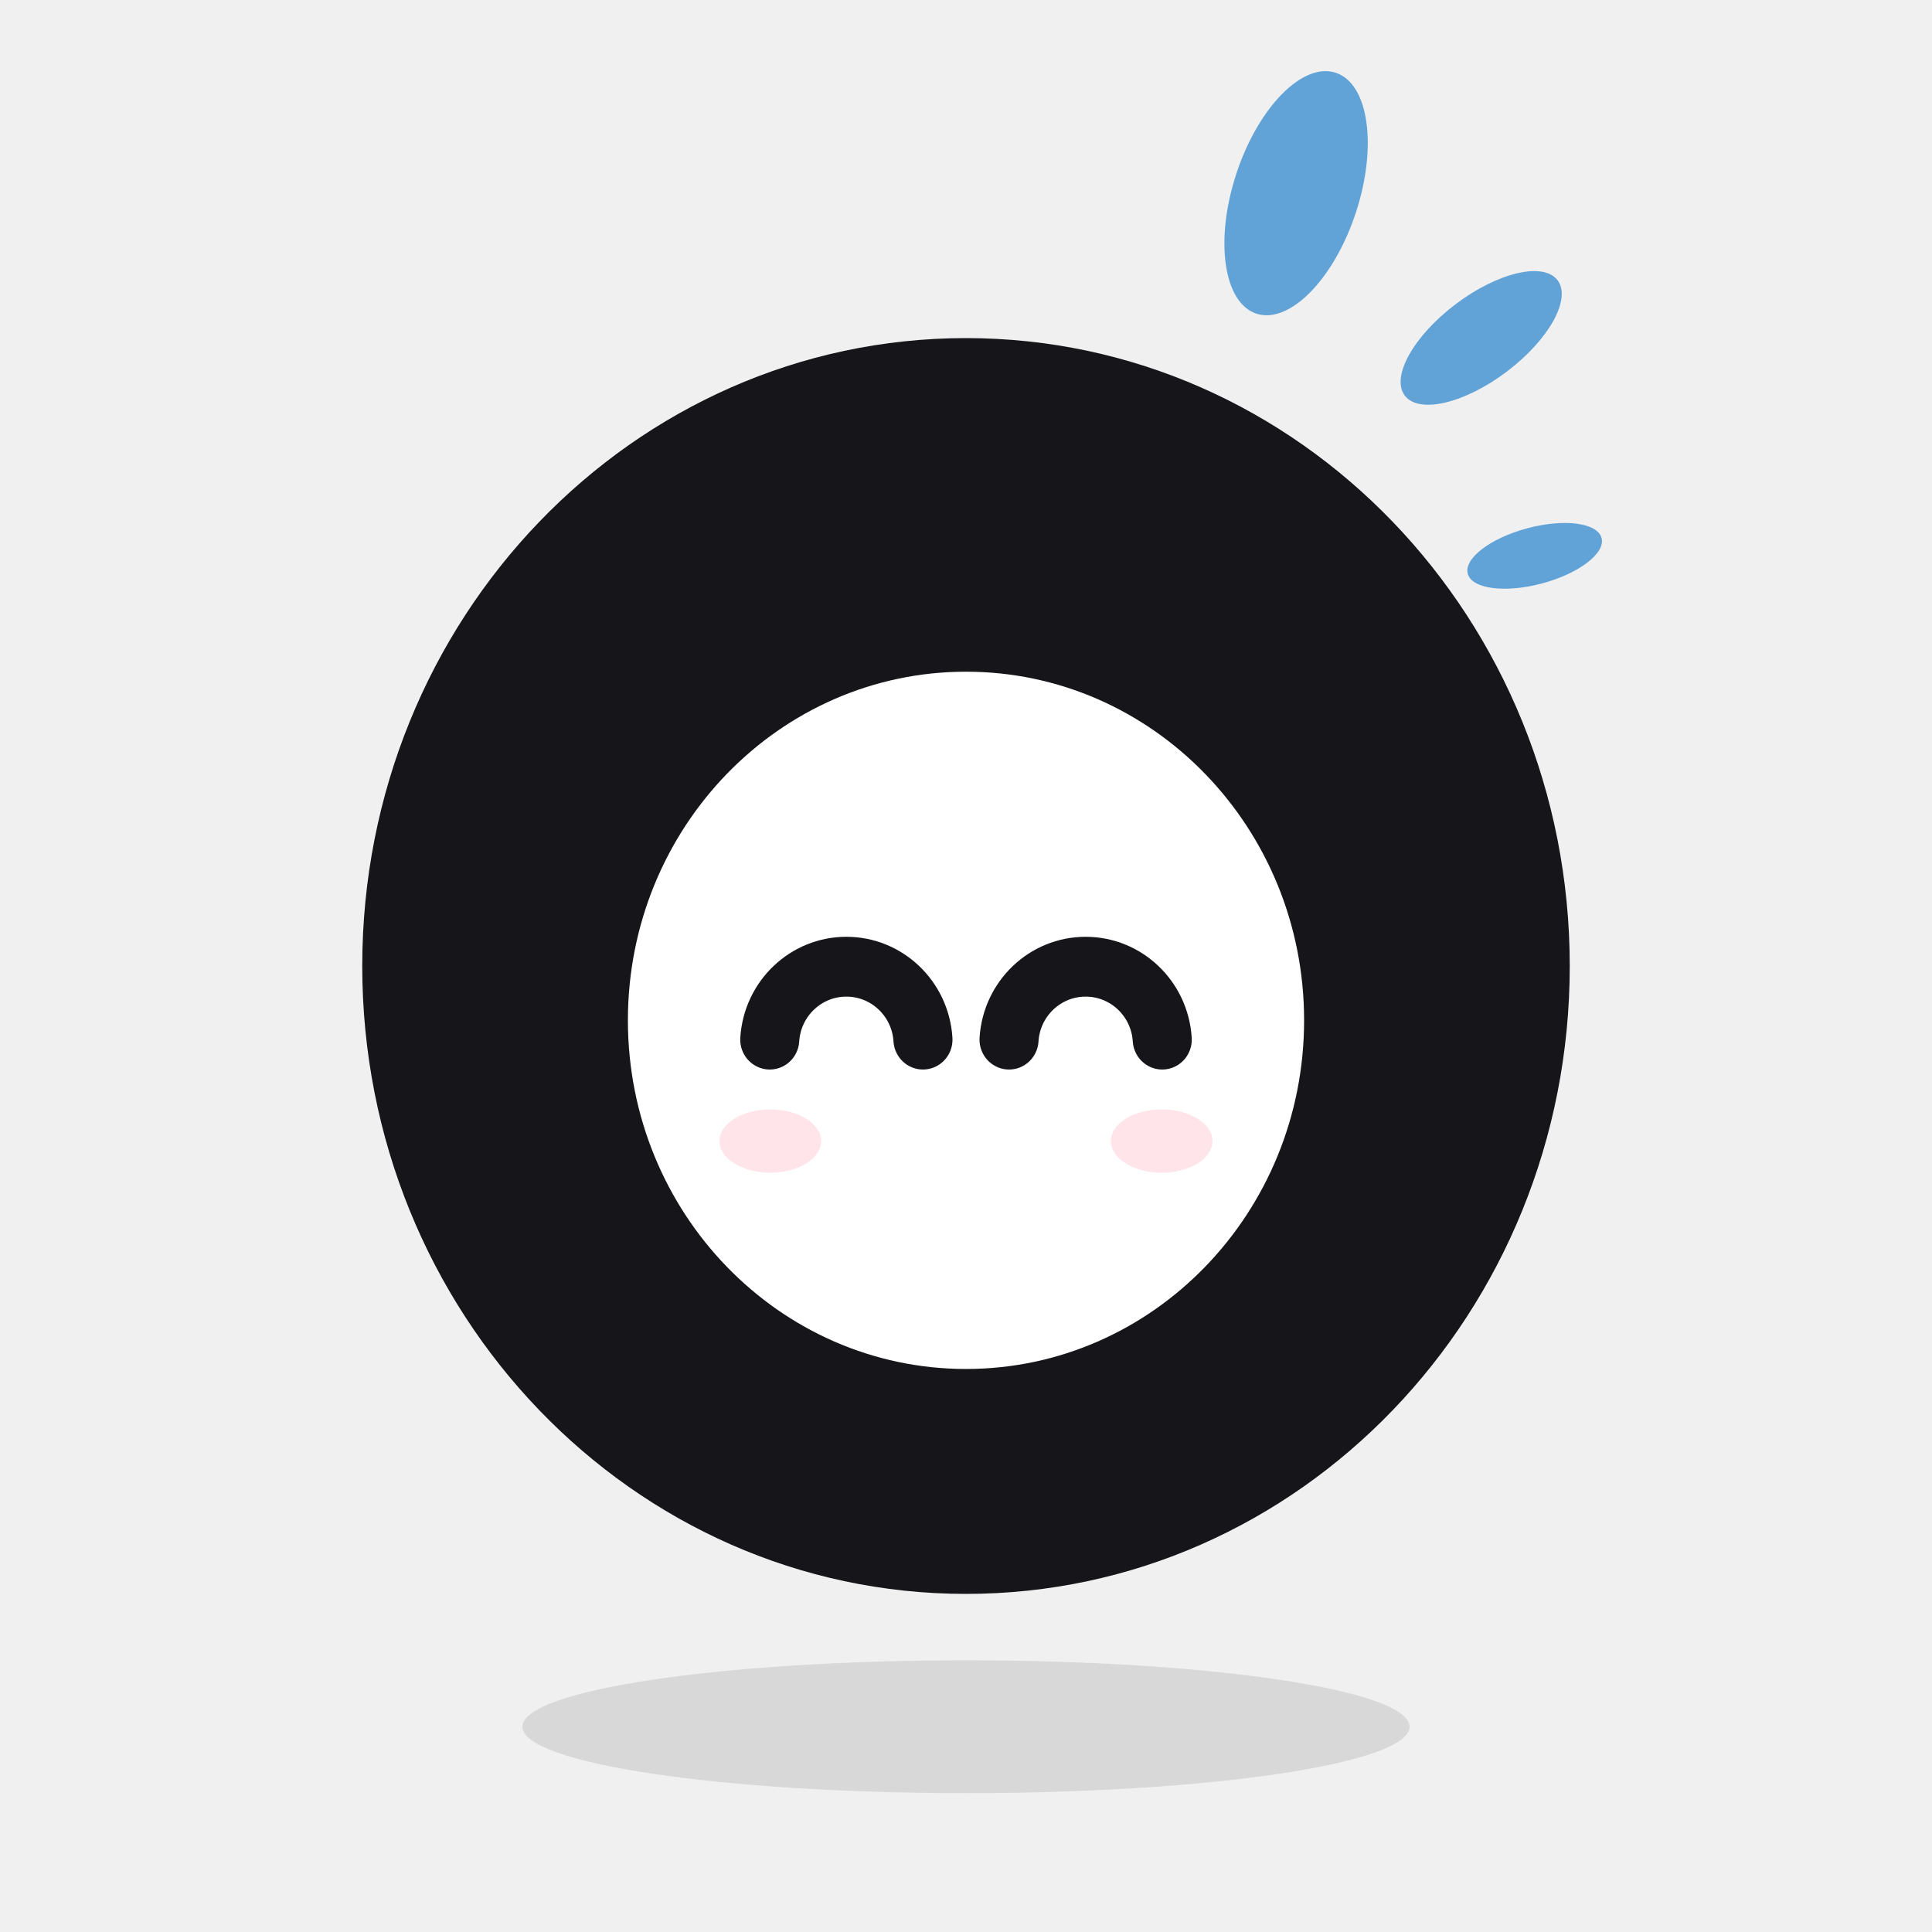
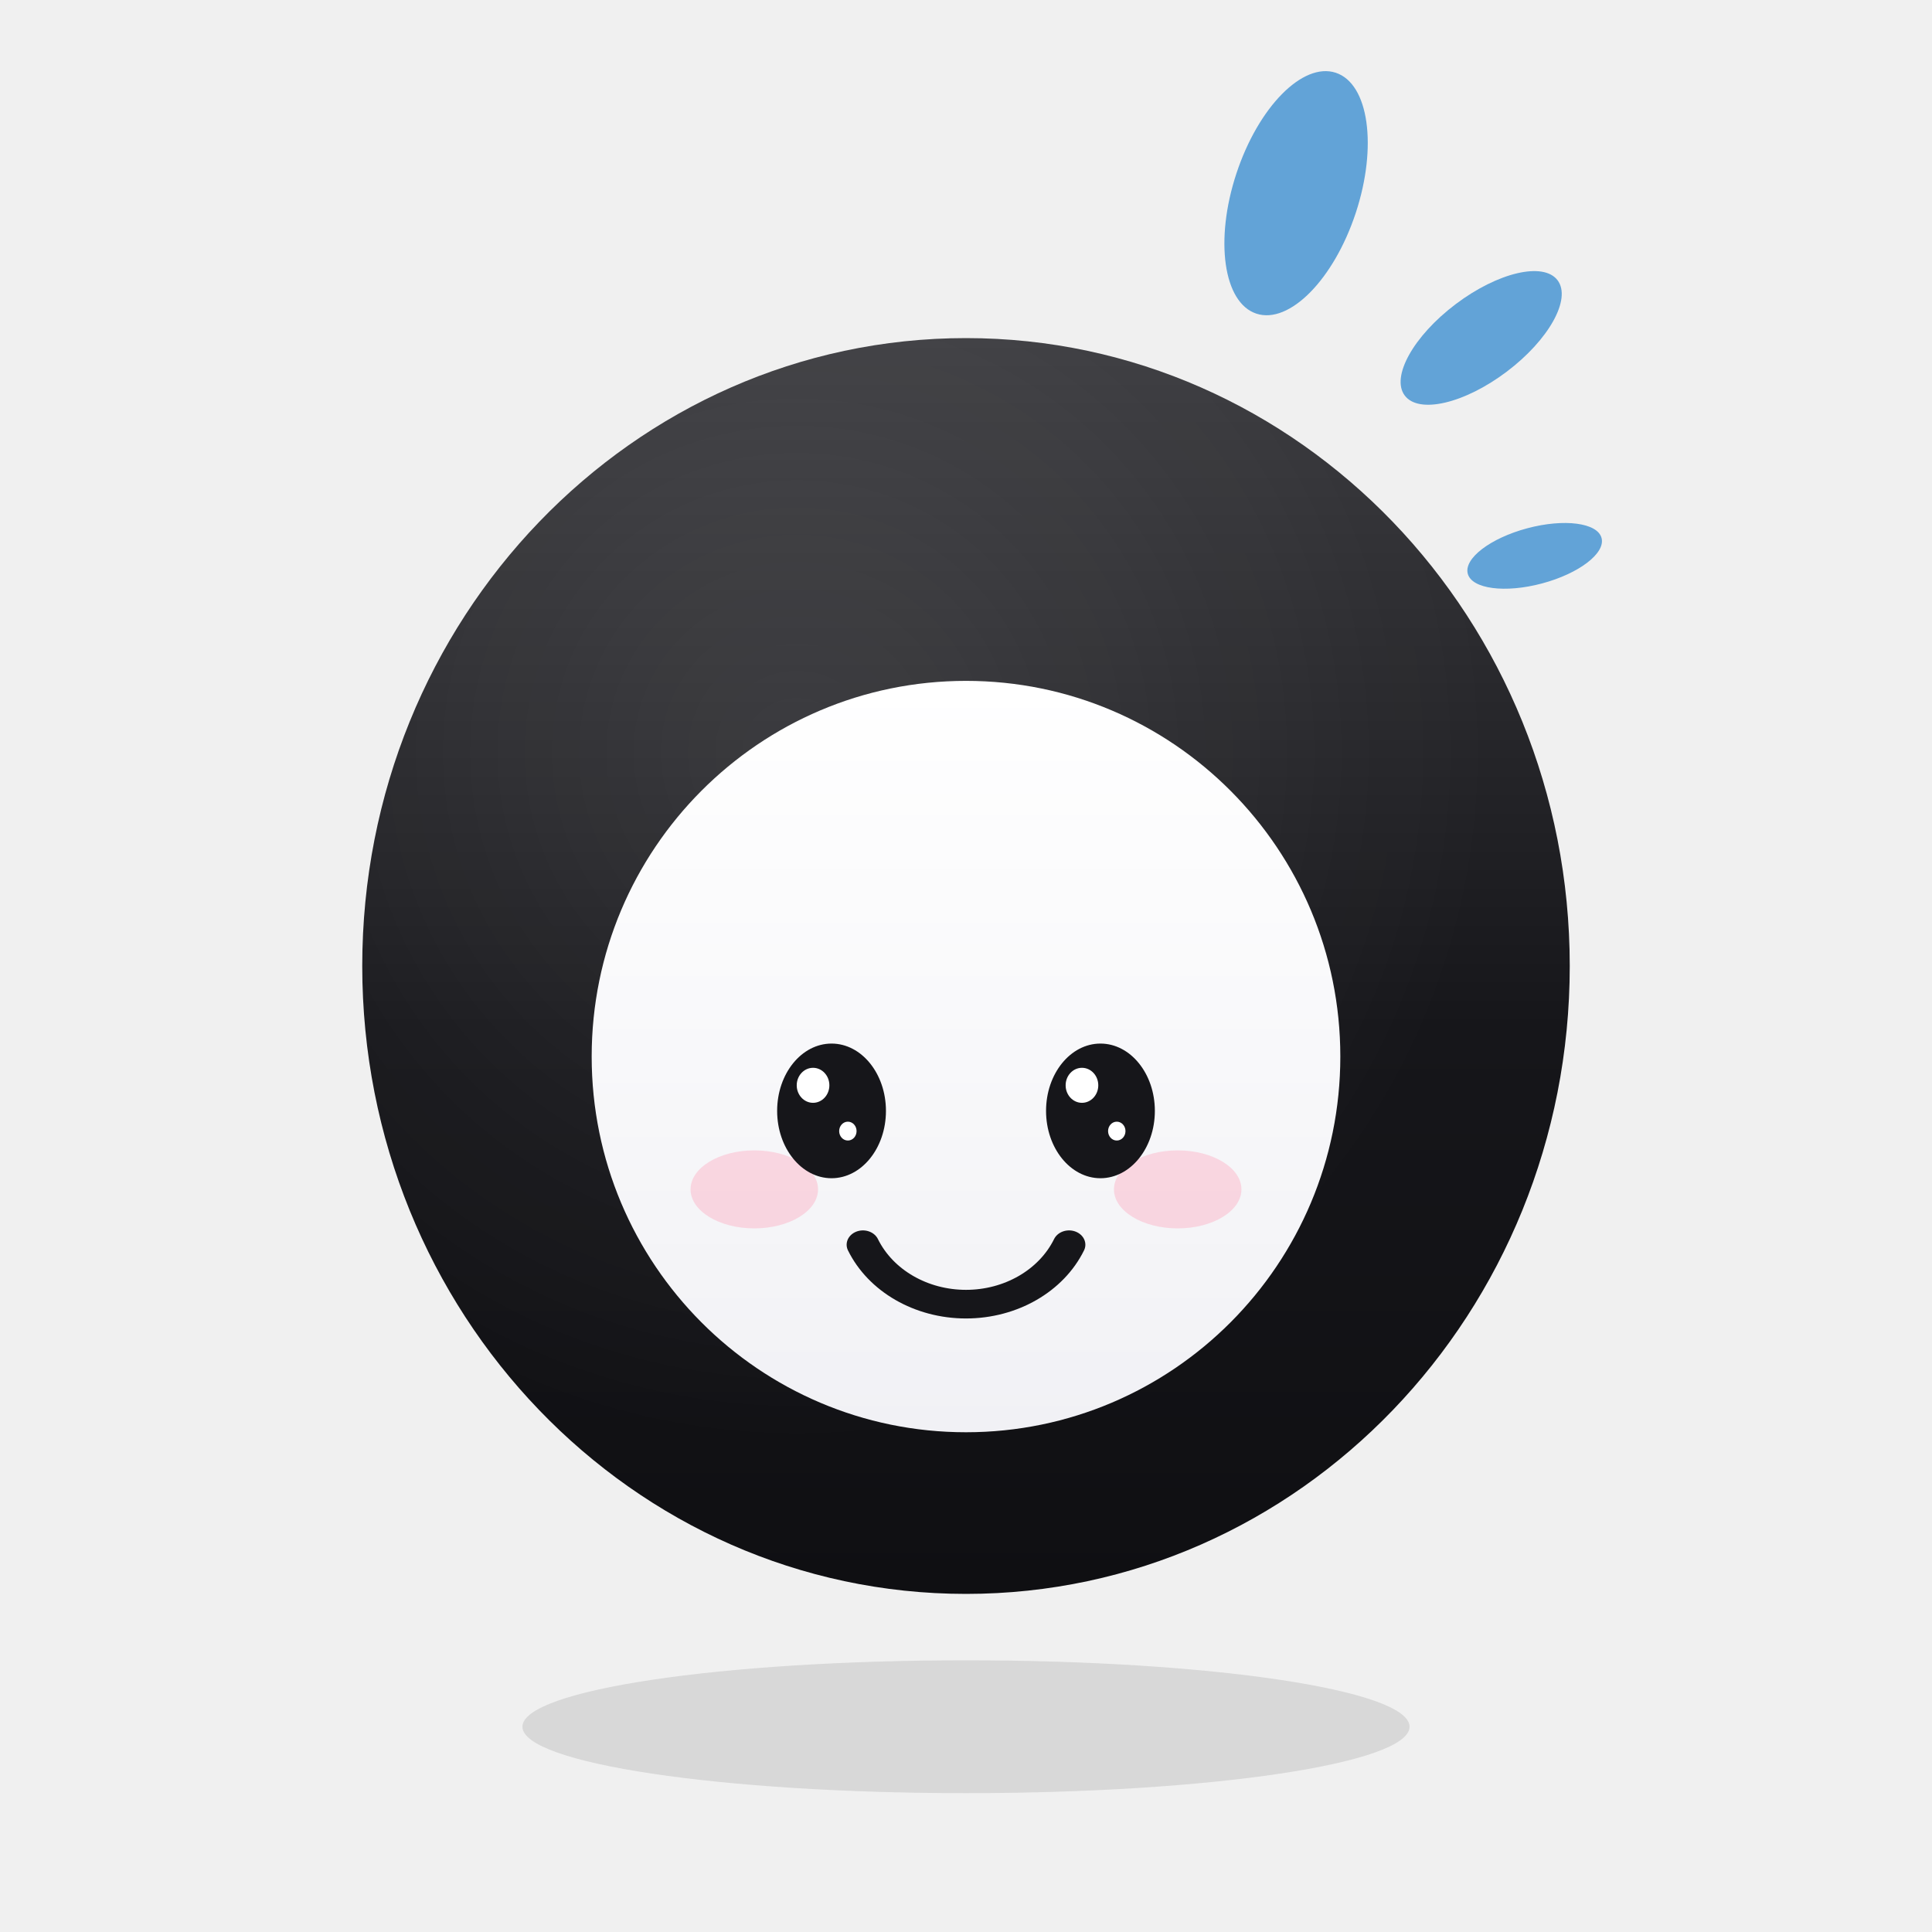
<svg xmlns="http://www.w3.org/2000/svg" width="320" height="320" viewBox="0 0 320 320">
  <defs>
+     <linearGradient id="bg0" gradientUnits="userSpaceOnUse" x1="0" y1="-104" x2="0" y2="104">
+       <stop offset="0" stop-color="#3b3b3f" />
+       <stop offset="0.55" stop-color="#16161A" />
+       <stop offset="1" stop-color="#0f0f12" />
+     </linearGradient>
+     <radialGradient id="bg1" gradientUnits="userSpaceOnUse" cx="-28" cy="-35.36" r="115" fx="-28" fy="-35.36">
+       <stop offset="0" stop-color="#FFFFFF" />
+       <stop offset="1" stop-color="rgba(255,255,255,0)" />
+     </radialGradient>
+     <linearGradient id="bg2" gradientUnits="userSpaceOnUse" x1="0" y1="-47.226" x2="0" y2="77.226">
+       <stop offset="0" stop-color="#FFFFFF" />
+       <stop offset="1" stop-color="#F1F1F5" />
+     </linearGradient>
    <clipPath id="bc1">
-       <path d="M56 9C56 40.891 30.928 66.745 0 66.745C-30.928 66.745 -56 40.891 -56 9C-56 -22.891 -30.928 -48.745 0 -48.745C30.928 -48.745 56 -22.891 56 9" transform="matrix(1 0 0 1 160 160)" />
+       <path d="M62 15C62 49.367 34.242 77.226 0 77.226C-34.242 77.226 -62 49.367 -62 15C-62 -19.367 -34.242 -47.226 0 -47.226C34.242 -47.226 62 -19.367 62 15" transform="matrix(1 0 0 1 160 160)" />
    </clipPath>
  </defs>
  <path d="M73.467 126C73.467 132.075 40.575 137 0 137C-40.575 137 -73.467 132.075 -73.467 126C-73.467 119.925 -40.575 115 0 115C40.575 115 73.467 119.925 73.467 126" fill="rgba(22,22,26,0.13)" fill-opacity="0.857" transform="matrix(1 0 0 1 160 160)" />
-   <path d="M100 0C100 57.438 55.228 104 0 104C-55.228 104 -100 57.438 -100 0C-100 -57.438 -55.228 -104 0 -104C55.228 -104 100 -57.438 100 0" fill="#16161A" transform="matrix(1 0 0 1 160 160)" />
-   <path d="M56 9C56 40.891 30.928 66.745 0 66.745C-30.928 66.745 -56 40.891 -56 9C-56 -22.891 -30.928 -48.745 0 -48.745C30.928 -48.745 56 -22.891 56 9" fill="#FFFFFF" transform="matrix(1 0 0 1 160 160)" />
-   <path d="M9 0C9 3.038 4.971 5.5 0 5.5C-4.971 5.5 -9 3.038 -9 0C-9 -3.038 -4.971 -5.5 0 -5.5C4.971 -5.5 9 -3.038 9 0" fill="rgba(255,138,168,0.42)" fill-opacity="0.55" transform="matrix(0.935 0 0 0.953 127.588 189)" />
-   <path d="M9 0C9 3.038 4.971 5.5 0 5.5C-4.971 5.5 -9 3.038 -9 0C-9 -3.038 -4.971 -5.5 0 -5.5C4.971 -5.5 9 -3.038 9 0" fill="rgba(255,138,168,0.42)" fill-opacity="0.55" transform="matrix(0.935 0 0 0.953 192.412 189)" />
+   <path d="M100 0C100 57.438 55.228 104 0 104C-55.228 104 -100 57.438 -100 0C-100 -57.438 -55.228 -104 0 -104C55.228 -104 100 -57.438 100 0" fill="url(#bg0)" transform="matrix(1 0 0 1 160 160)" />
+   <path d="M100 0C100 57.438 55.228 104 0 104C-55.228 104 -100 57.438 -100 0C-100 -57.438 -55.228 -104 0 -104C55.228 -104 100 -57.438 100 0" fill="url(#bg1)" fill-opacity="0.1" transform="matrix(1 0 0 1 160 160)" />
+   <path d="M62 15C62 49.367 34.242 77.226 0 77.226C-34.242 77.226 -62 49.367 -62 15C-62 -19.367 -34.242 -47.226 0 -47.226C34.242 -47.226 62 -19.367 62 15" fill="url(#bg2)" transform="matrix(1 0 0 1 160 160)" />
+   <path d="M11.5 0C11.5 3.866 6.351 7 0 7C-6.351 7 -11.5 3.866 -11.5 0C-11.5 -3.866 -6.351 -7 0 -7C6.351 -7 11.5 -3.866 11.5 0" fill="rgba(255,138,168,0.42)" fill-opacity="0.7" transform="matrix(0.918 0 0 0.923 124.936 197)" />
+   <path d="M11.5 0C11.5 3.866 6.351 7 0 7C-6.351 7 -11.5 3.866 -11.5 0C-11.5 -3.866 -6.351 -7 0 -7C6.351 -7 11.5 -3.866 11.5 0" fill="rgba(255,138,168,0.42)" fill-opacity="0.7" transform="matrix(0.918 0 0 0.923 195.064 197)" />
  <g clip-path="url(#bc1)">
-     <path d="M-12.974 -0.816C-12.543 -7.665 -6.863 -13 0 -13C6.863 -13 12.543 -7.665 12.974 -0.816" fill="none" stroke="#16161A" stroke-width="10" stroke-linecap="round" stroke-linejoin="round" transform="matrix(0.978 0 0 0.991 140.184 173)" />
-     <path d="M-12.974 -0.816C-12.543 -7.665 -6.863 -13 0 -13C6.863 -13 12.543 -7.665 12.974 -0.816" fill="none" stroke="#16161A" stroke-width="10" stroke-linecap="round" stroke-linejoin="round" transform="matrix(0.978 0 0 0.991 179.816 173)" />
+     <path d="M9.28 0C9.28 6.362 5.125 11.52 0 11.52C-5.125 11.52 -9.28 6.362 -9.28 0C-9.28 -6.362 -5.125 -11.52 0 -11.52C5.125 -11.52 9.28 -6.362 9.28 0" fill="#16161A" transform="matrix(0.971 0 0 0.968 137.73 184)" />
+     <path d="M-0.371 -4.378C-0.371 -2.723 -1.618 -1.382 -3.155 -1.382C-4.693 -1.382 -5.939 -2.723 -5.939 -4.378C-5.939 -6.032 -4.693 -7.373 -3.155 -7.373C-1.618 -7.373 -0.371 -6.032 -0.371 -4.378" fill="#FFFFFF" transform="matrix(0.971 0 0 0.968 137.73 184)" />
+     <path d="M4.269 3.456C4.269 4.347 3.604 5.069 2.784 5.069C1.964 5.069 1.299 4.347 1.299 3.456C1.299 2.565 1.964 1.843 2.784 1.843C3.604 1.843 4.269 2.565 4.269 3.456" fill="#FFFFFF" transform="matrix(0.971 0 0 0.968 137.73 184)" />
+     <path d="M9.28 0C9.28 6.362 5.125 11.52 0 11.52C-5.125 11.52 -9.28 6.362 -9.28 0C-9.28 -6.362 -5.125 -11.52 0 -11.52C5.125 -11.52 9.28 -6.362 9.28 0" fill="#16161A" transform="matrix(0.971 0 0 0.968 182.27 184)" />
+     <path d="M-0.371 -4.378C-0.371 -2.723 -1.618 -1.382 -3.155 -1.382C-4.693 -1.382 -5.939 -2.723 -5.939 -4.378C-5.939 -6.032 -4.693 -7.373 -3.155 -7.373C-1.618 -7.373 -0.371 -6.032 -0.371 -4.378" fill="#FFFFFF" transform="matrix(0.971 0 0 0.968 182.27 184)" />
+     <path d="M4.269 3.456C4.269 4.347 3.604 5.069 2.784 5.069C1.964 5.069 1.299 4.347 1.299 3.456C1.299 2.565 1.964 1.843 2.784 1.843C3.604 1.843 4.269 2.565 4.269 3.456" fill="#FFFFFF" transform="matrix(0.971 0 0 0.968 182.27 184)" />
+     <path d="M17.07 0.187C14.125 6.994 7.417 11.4 0 11.4C-7.417 11.4 -14.125 6.994 -17.07 0.187" fill="none" stroke="#16161A" stroke-width="5.4" stroke-linecap="round" stroke-linejoin="round" transform="matrix(1 0 0 0.878 160 206)" />
  </g>
  <path d="M10.407 0C10.407 11.598 5.748 21 0 21C-5.748 21 -10.407 11.598 -10.407 0C-10.407 -11.598 -5.748 -21 0 -21C5.748 -21 10.407 -11.598 10.407 0" fill="#1478C9" fill-opacity="0.644" transform="matrix(0.95 0.313 -0.313 0.95 214.672 32)" />
  <path d="M7.013 0C7.013 8.759 3.873 15.859 0 15.859C-3.873 15.859 -7.013 8.759 -7.013 0C-7.013 -8.759 -3.873 -15.859 0 -15.859C3.873 -15.859 7.013 -8.759 7.013 0" fill="#1478C9" fill-opacity="0.644" transform="matrix(0.602 0.798 -0.798 0.602 245.33 55.971)" />
  <path d="M4.73 0C4.73 6.334 2.612 11.469 0 11.469C-2.612 11.469 -4.73 6.334 -4.73 0C-4.73 -6.334 -2.612 -11.469 0 -11.469C2.612 -11.469 4.73 -6.334 4.73 0" fill="#1478C9" fill-opacity="0.644" transform="matrix(0.258 0.966 -0.966 0.258 254.188 92.067)" />
</svg>
